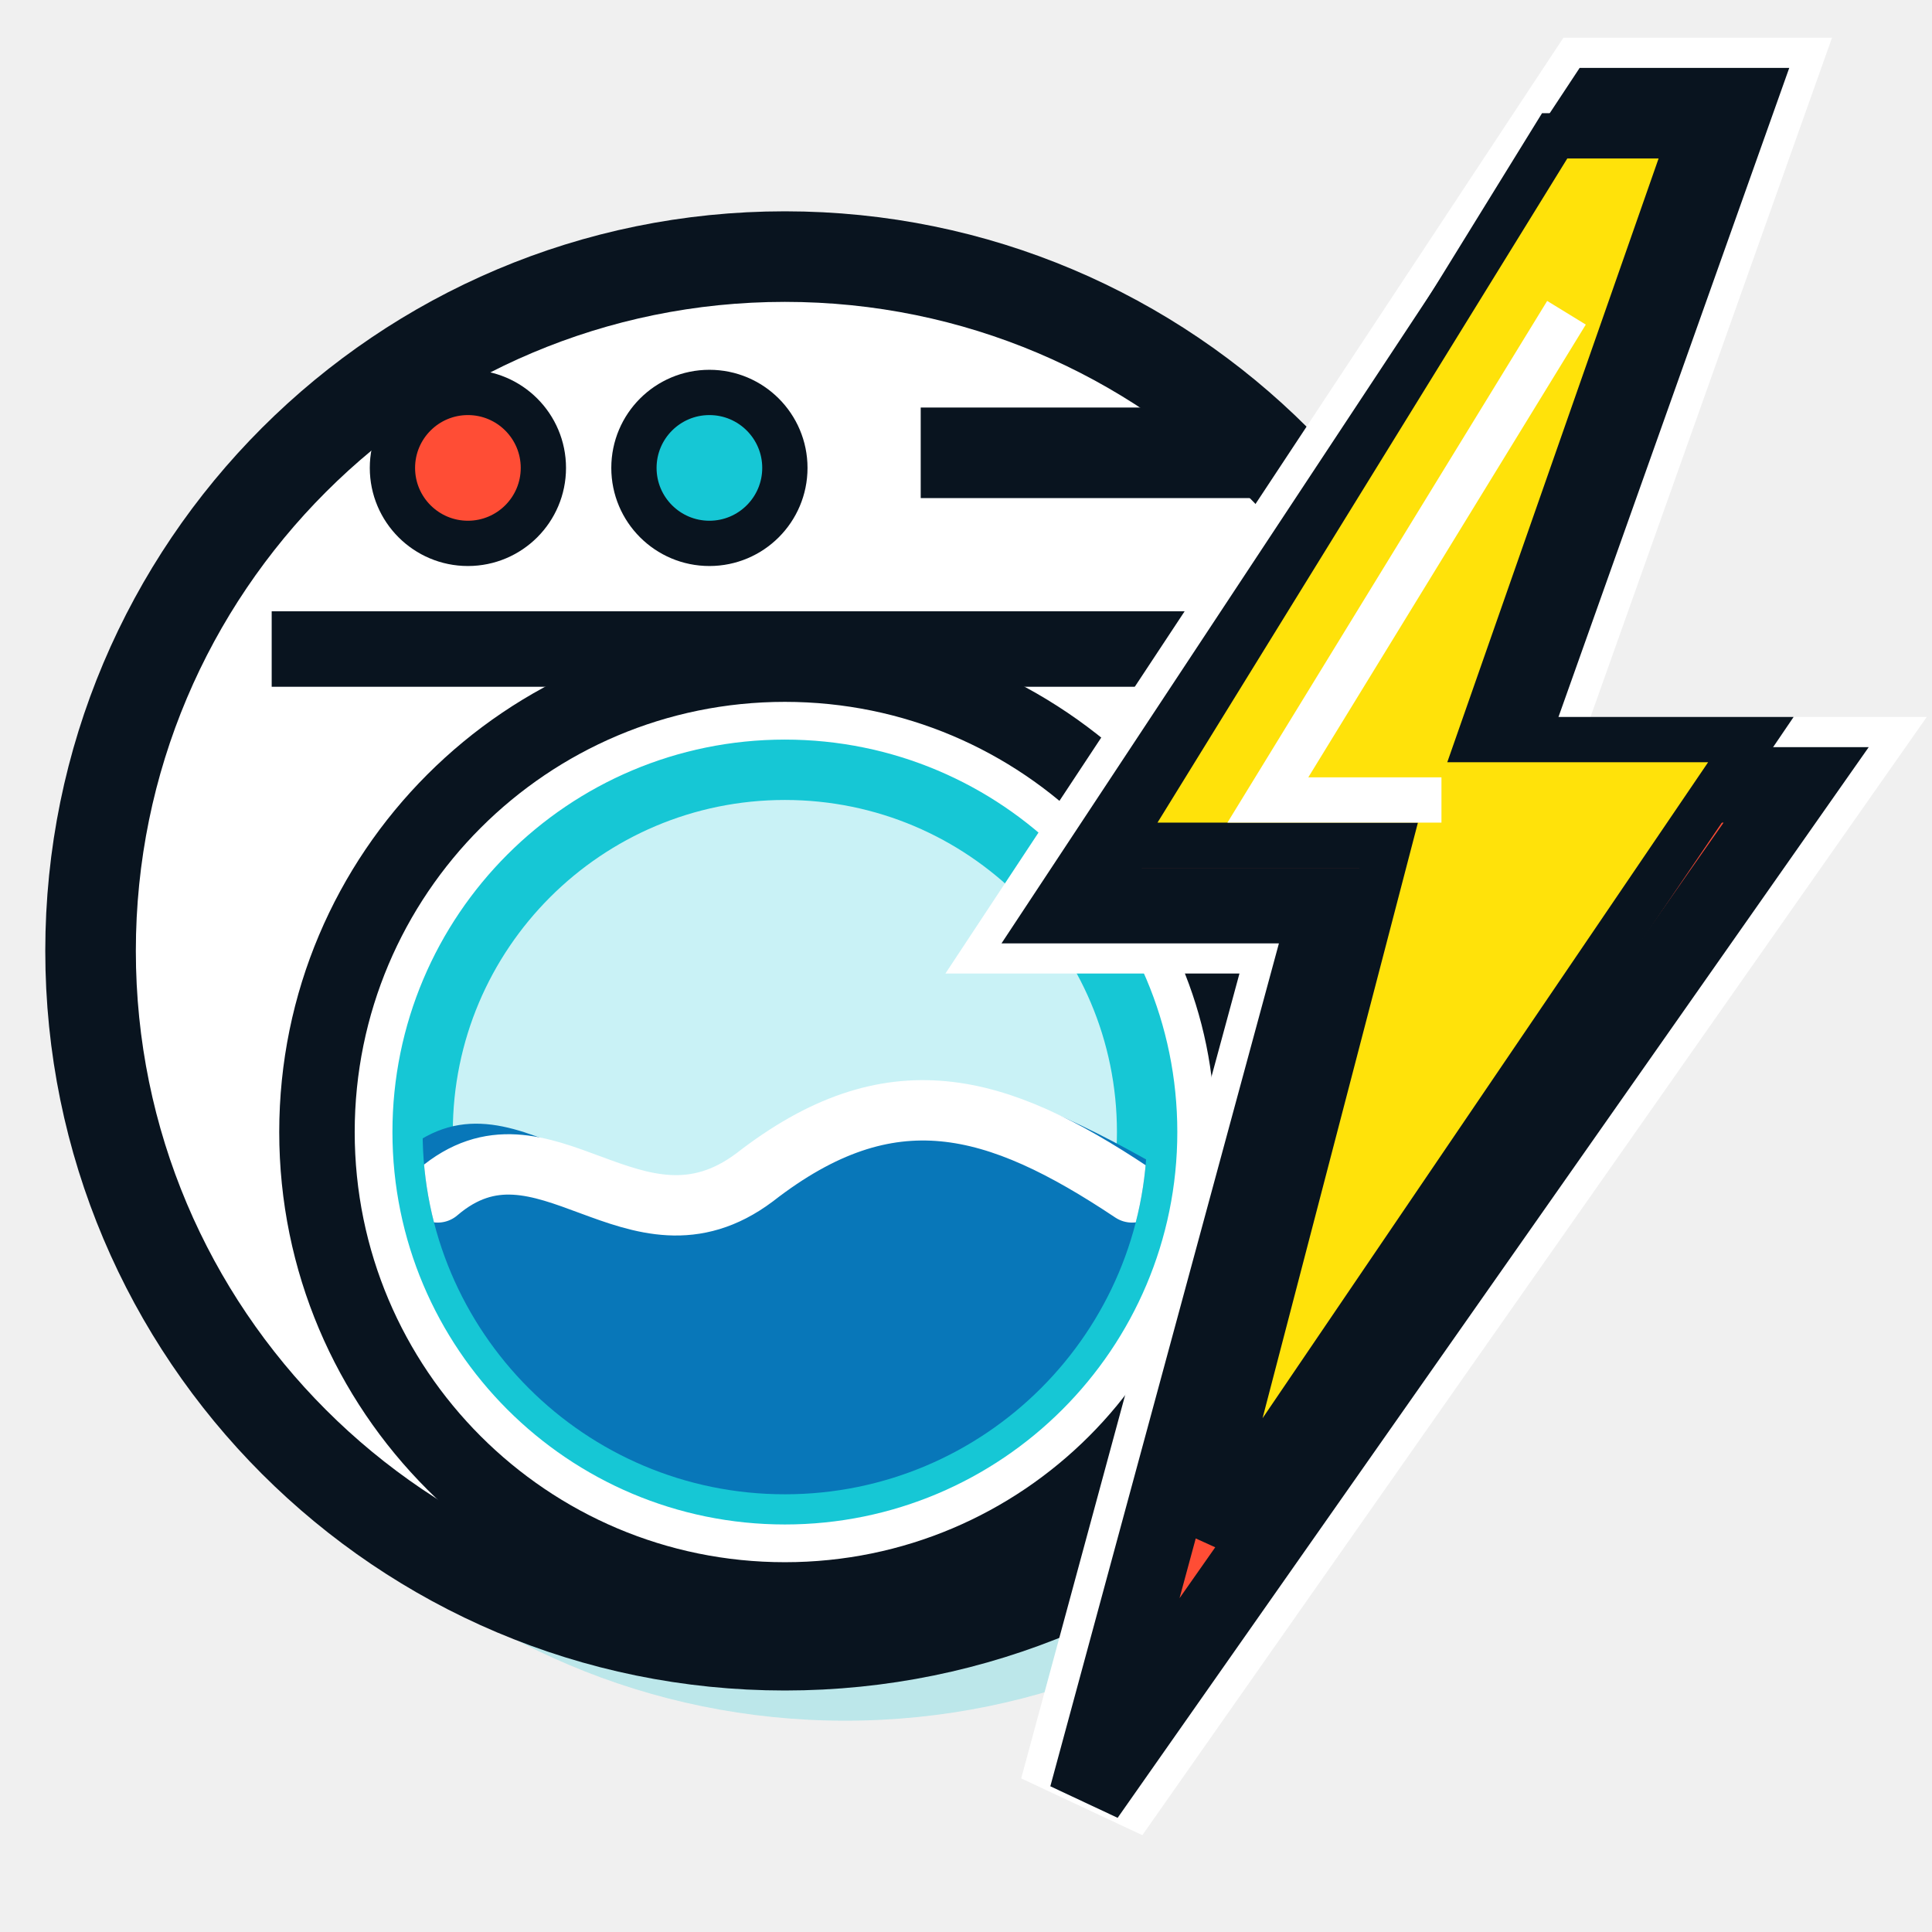
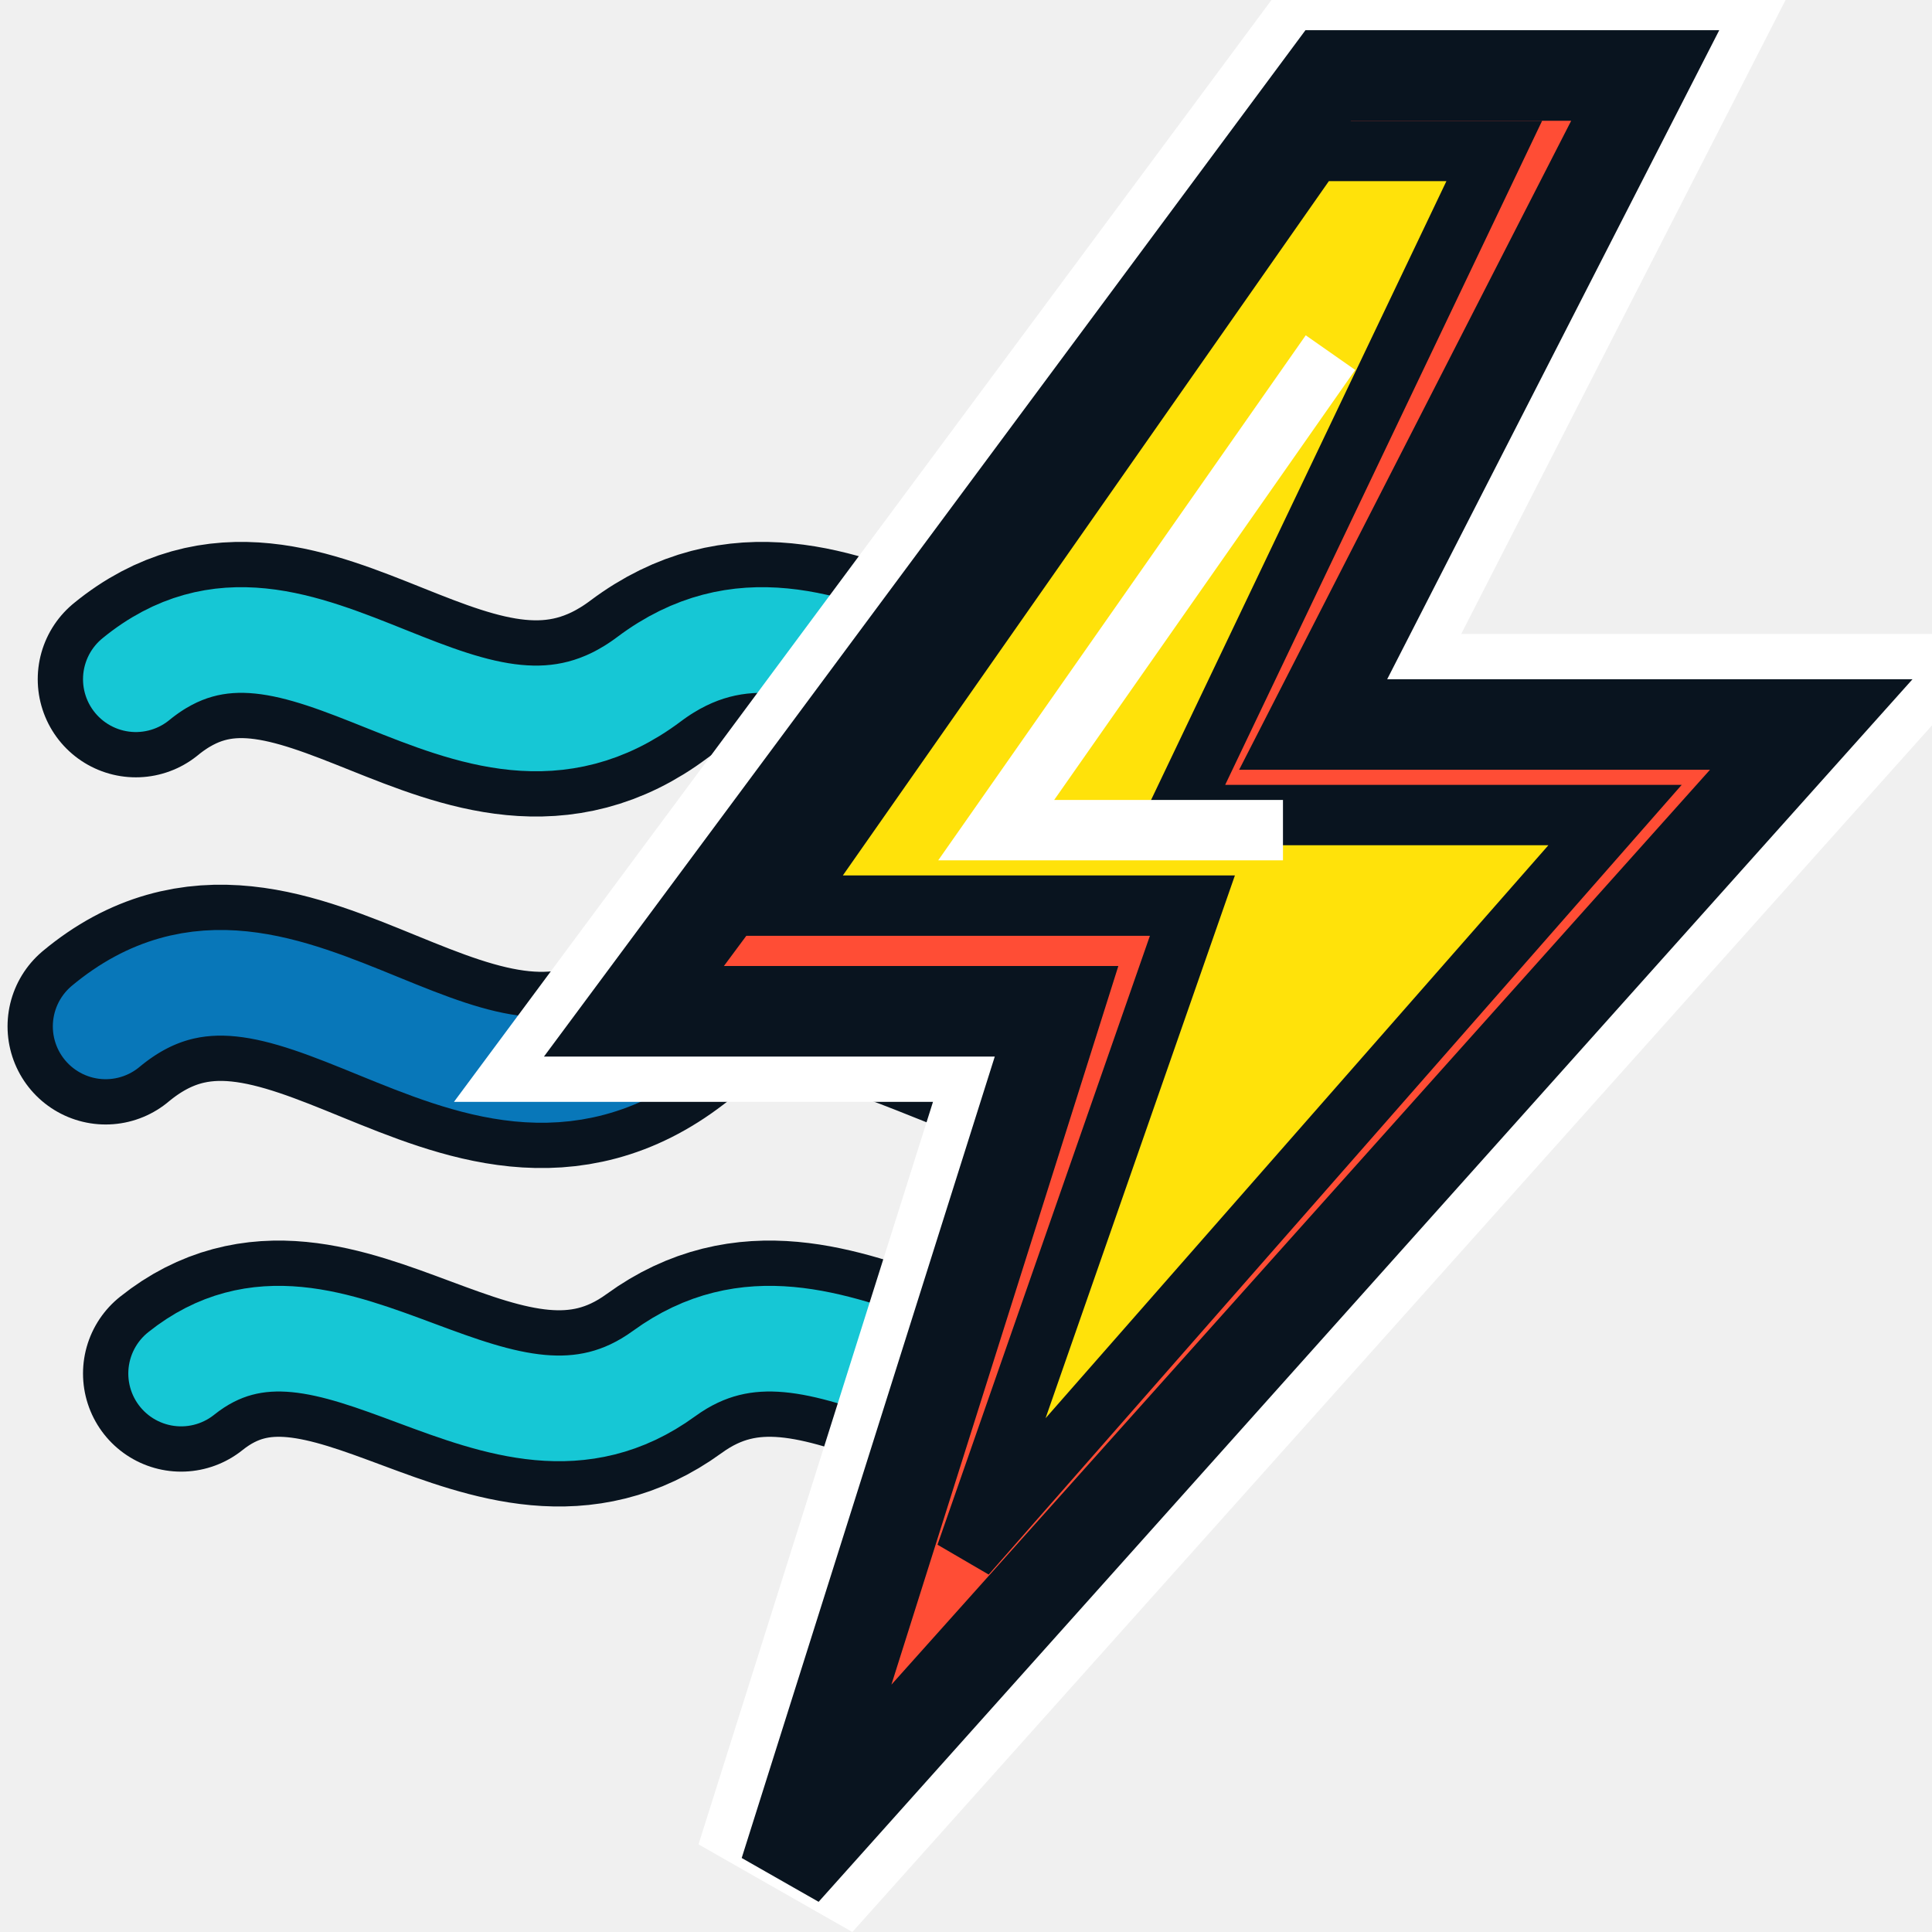
<svg xmlns="http://www.w3.org/2000/svg" width="128" height="128" viewBox="0 0 128 128" role="img" aria-labelledby="rw-title rw-desc">
-   <defs>
-     <clipPath id="rw-water-clip">
-       <circle cx="52" cy="75" r="24" />
-     </clipPath>
-   </defs>
-   <circle cx="56" cy="67" r="47" fill="#16C7D5" opacity="0.24" />
-   <circle cx="52" cy="63" r="46" fill="#FFFFFF" stroke="#09141F" stroke-width="6" />
-   <path d="M18 43h67" fill="none" stroke="#09141F" stroke-width="5" />
-   <circle cx="31" cy="31" r="5" fill="#FF4D35" stroke="#09141F" stroke-width="3" />
-   <circle cx="47" cy="31" r="5" fill="#16C7D5" stroke="#09141F" stroke-width="3" />
-   <path d="M64 30h16" fill="none" stroke="#09141F" stroke-width="6" stroke-linecap="square" />
-   <circle cx="52" cy="75" r="31" fill="#FFFFFF" stroke="#09141F" stroke-width="5" />
-   <circle cx="52" cy="75" r="24" fill="#C9F2F6" stroke="#16C7D5" stroke-width="4" />
-   <g clip-path="url(#rw-water-clip)">
-     <path d="M26 77c8-8 15 6 24-1 9-7 16-5 28 2v24H26V77Z" fill="#0877B9" />
-     <path d="M29 79c7-6 13 5 21-1 9-7 16-5 25 1" fill="none" stroke="#FFFFFF" stroke-width="4" stroke-linecap="round" />
+   <g fill="none" stroke-linecap="round">
+     <path d="M9 45c11-9 22 9 34 0s23 9 35 0" stroke="#09141F" stroke-width="13" />
+     <path d="M9 45c11-9 22 9 34 0s23 9 35 0" stroke="#16C7D5" stroke-width="7" />
+     <path d="M7 68c12-10 24 10 37 0s25 10 38 0" stroke="#09141F" stroke-width="13" />
+     <path d="M7 68c12-10 24 10 37 0s25 10 38 0" stroke="#0877B9" stroke-width="7" />
+     <path d="M12 91c10-8 21 8 32 0s22 8 34 0" stroke="#09141F" stroke-width="13" />
+     <path d="M12 91c10-8 21 8 32 0s22 8 34 0" stroke="#16C7D5" stroke-width="7" />
  </g>
-   <path d="M106 7 71 60h17l-16 59 47-67H99l16-45h-9Z" fill="#FF4D35" stroke="#FFFFFF" stroke-width="9" stroke-linejoin="miter" />
-   <path d="M106 7 71 60h17l-16 59 47-67H99l16-45h-9Z" fill="#FF4D35" stroke="#09141F" stroke-width="5" stroke-linejoin="miter" />
-   <path d="M103 9 74 56h18l-12 46 36-53H98l14-40h-9Z" fill="#FFE20A" stroke="#09141F" stroke-width="3" stroke-linejoin="miter" />
-   <path d="m103 22-19 31h10" fill="none" stroke="#FFFFFF" stroke-width="3" stroke-linecap="square" />
+   <path d="M88 5 42 67h28l-18 57 68-76H87l22-43H88Z" fill="#FF4D35" stroke="#FFFFFF" stroke-width="12" stroke-linejoin="miter" />
+   <path d="M88 5 42 67h28l-18 57 68-76H87l22-43H88Z" fill="#FF4D35" stroke="#09141F" stroke-width="6" stroke-linejoin="miter" />
+   <path d="M87 10 52 60h27l-15 43 43-49H78l21-44H87Z" fill="#FFE20A" stroke="#09141F" stroke-width="4" stroke-linejoin="miter" />
+   <path d="M87 25 66 55h17" fill="none" stroke="#FFFFFF" stroke-width="4" stroke-linecap="square" />
</svg>
